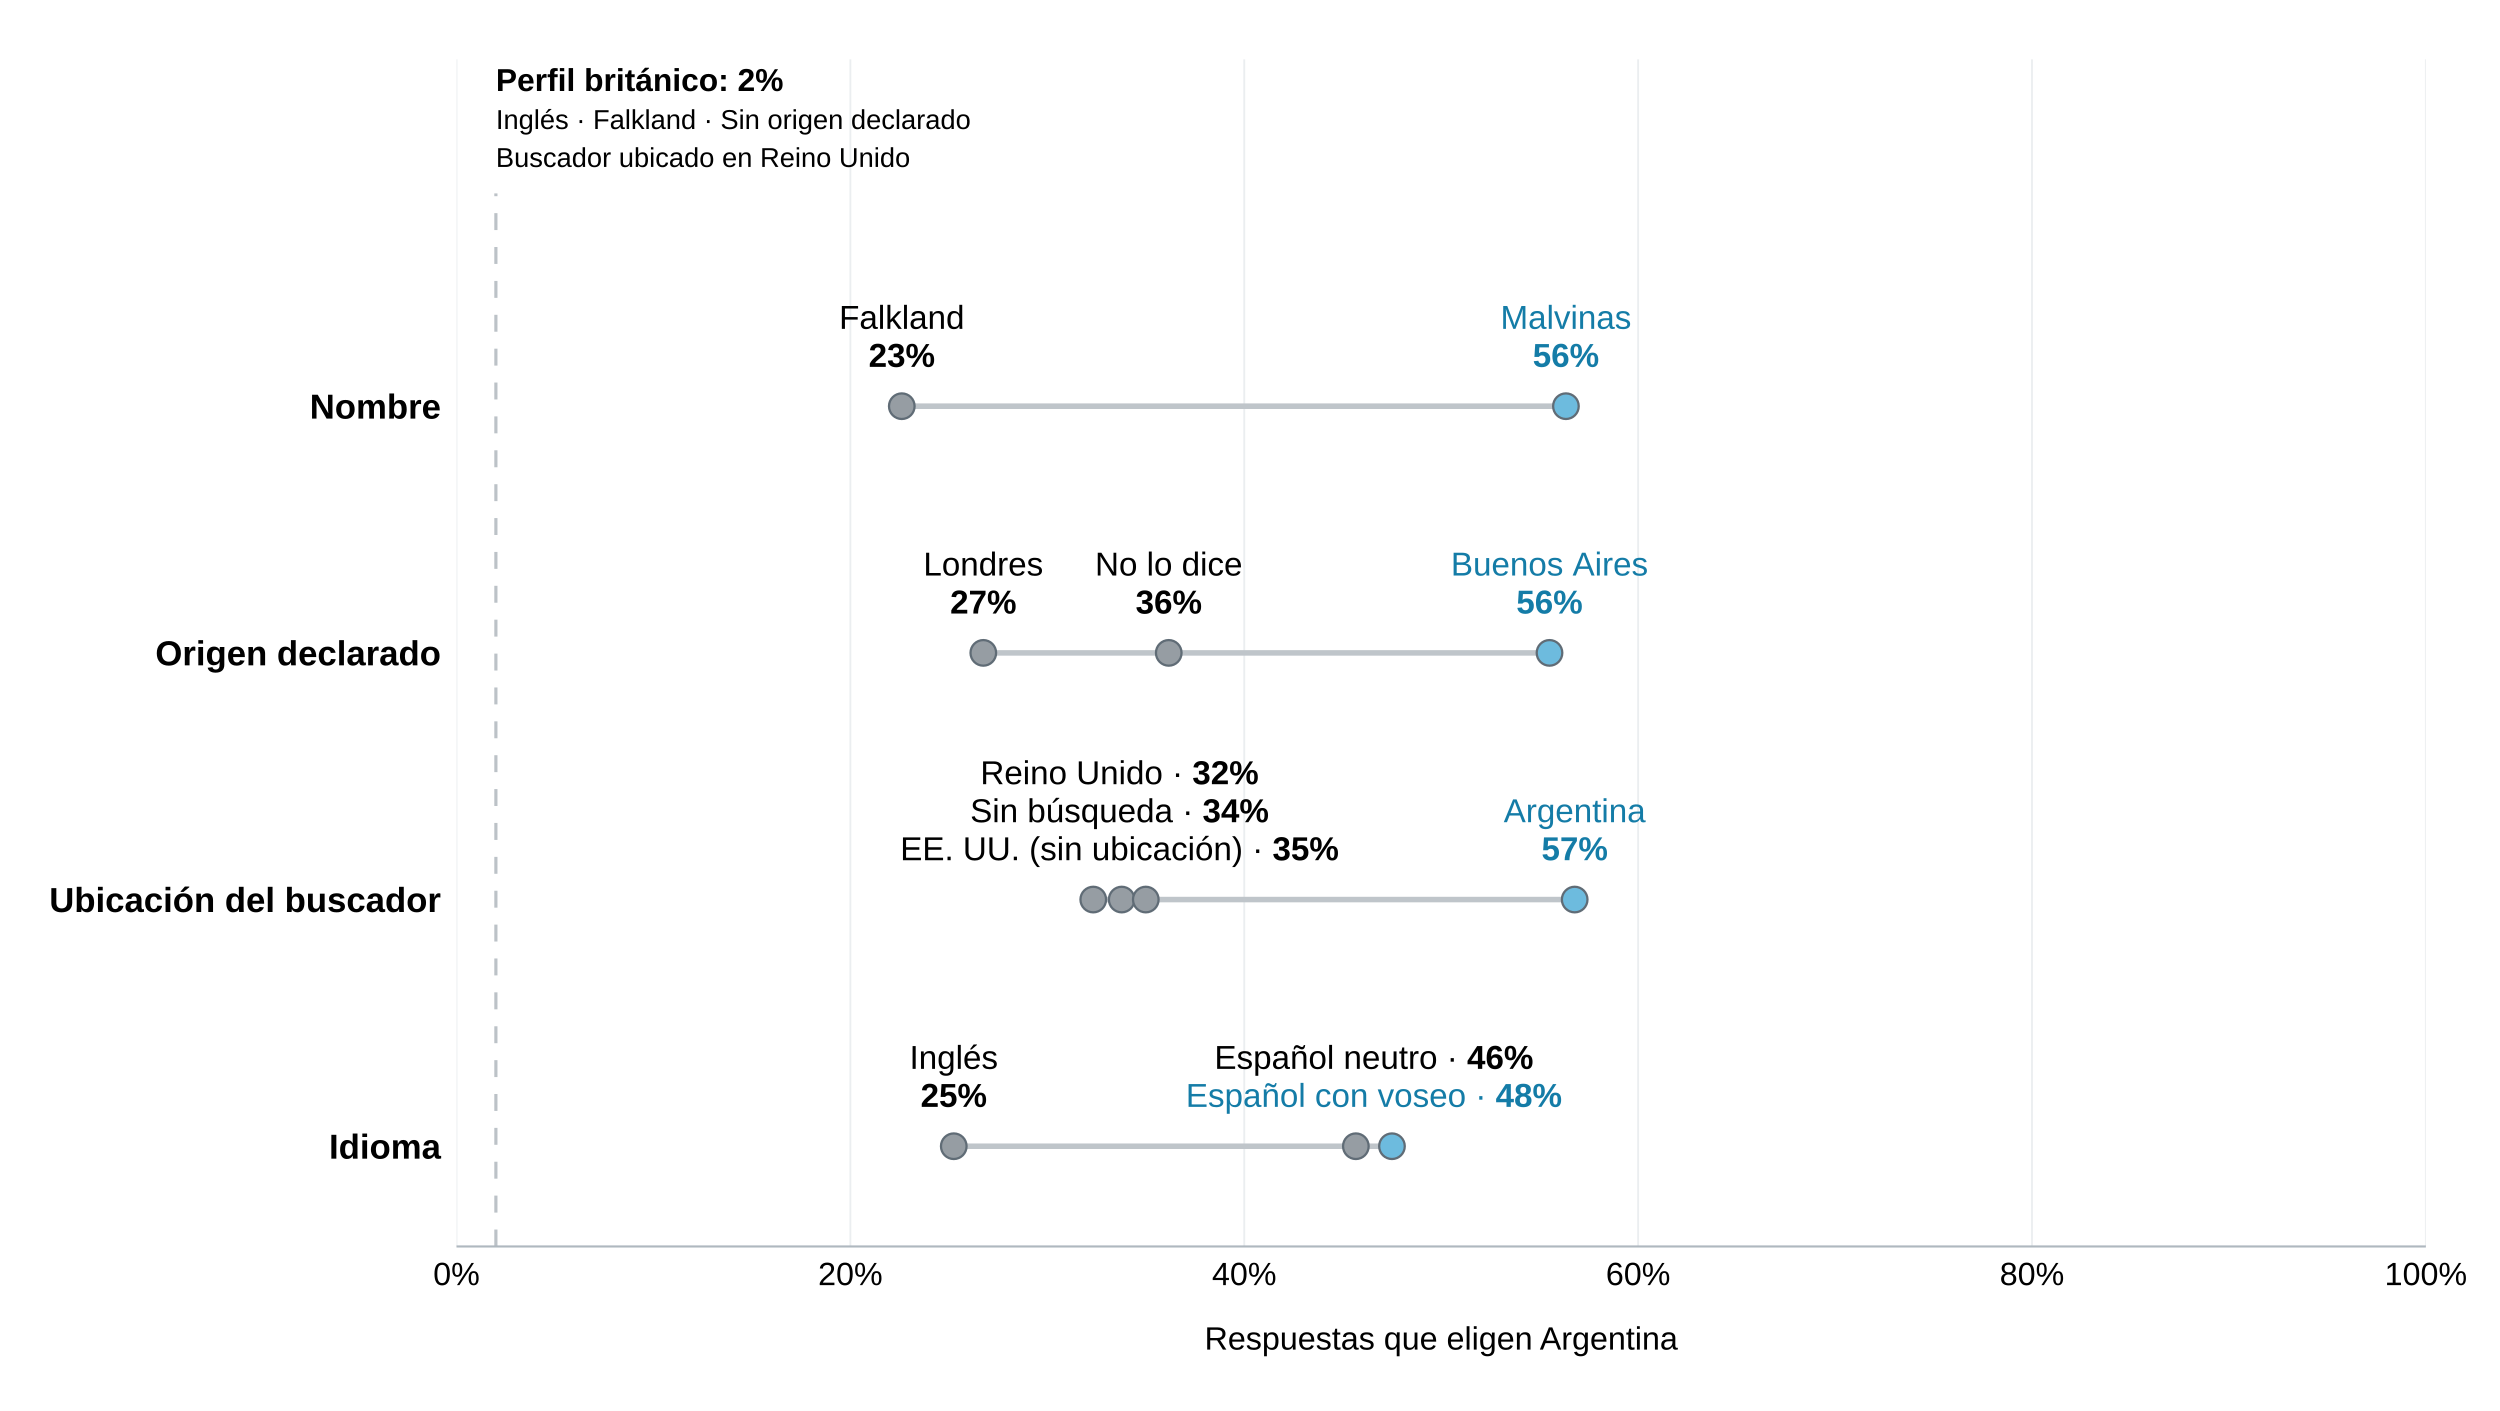
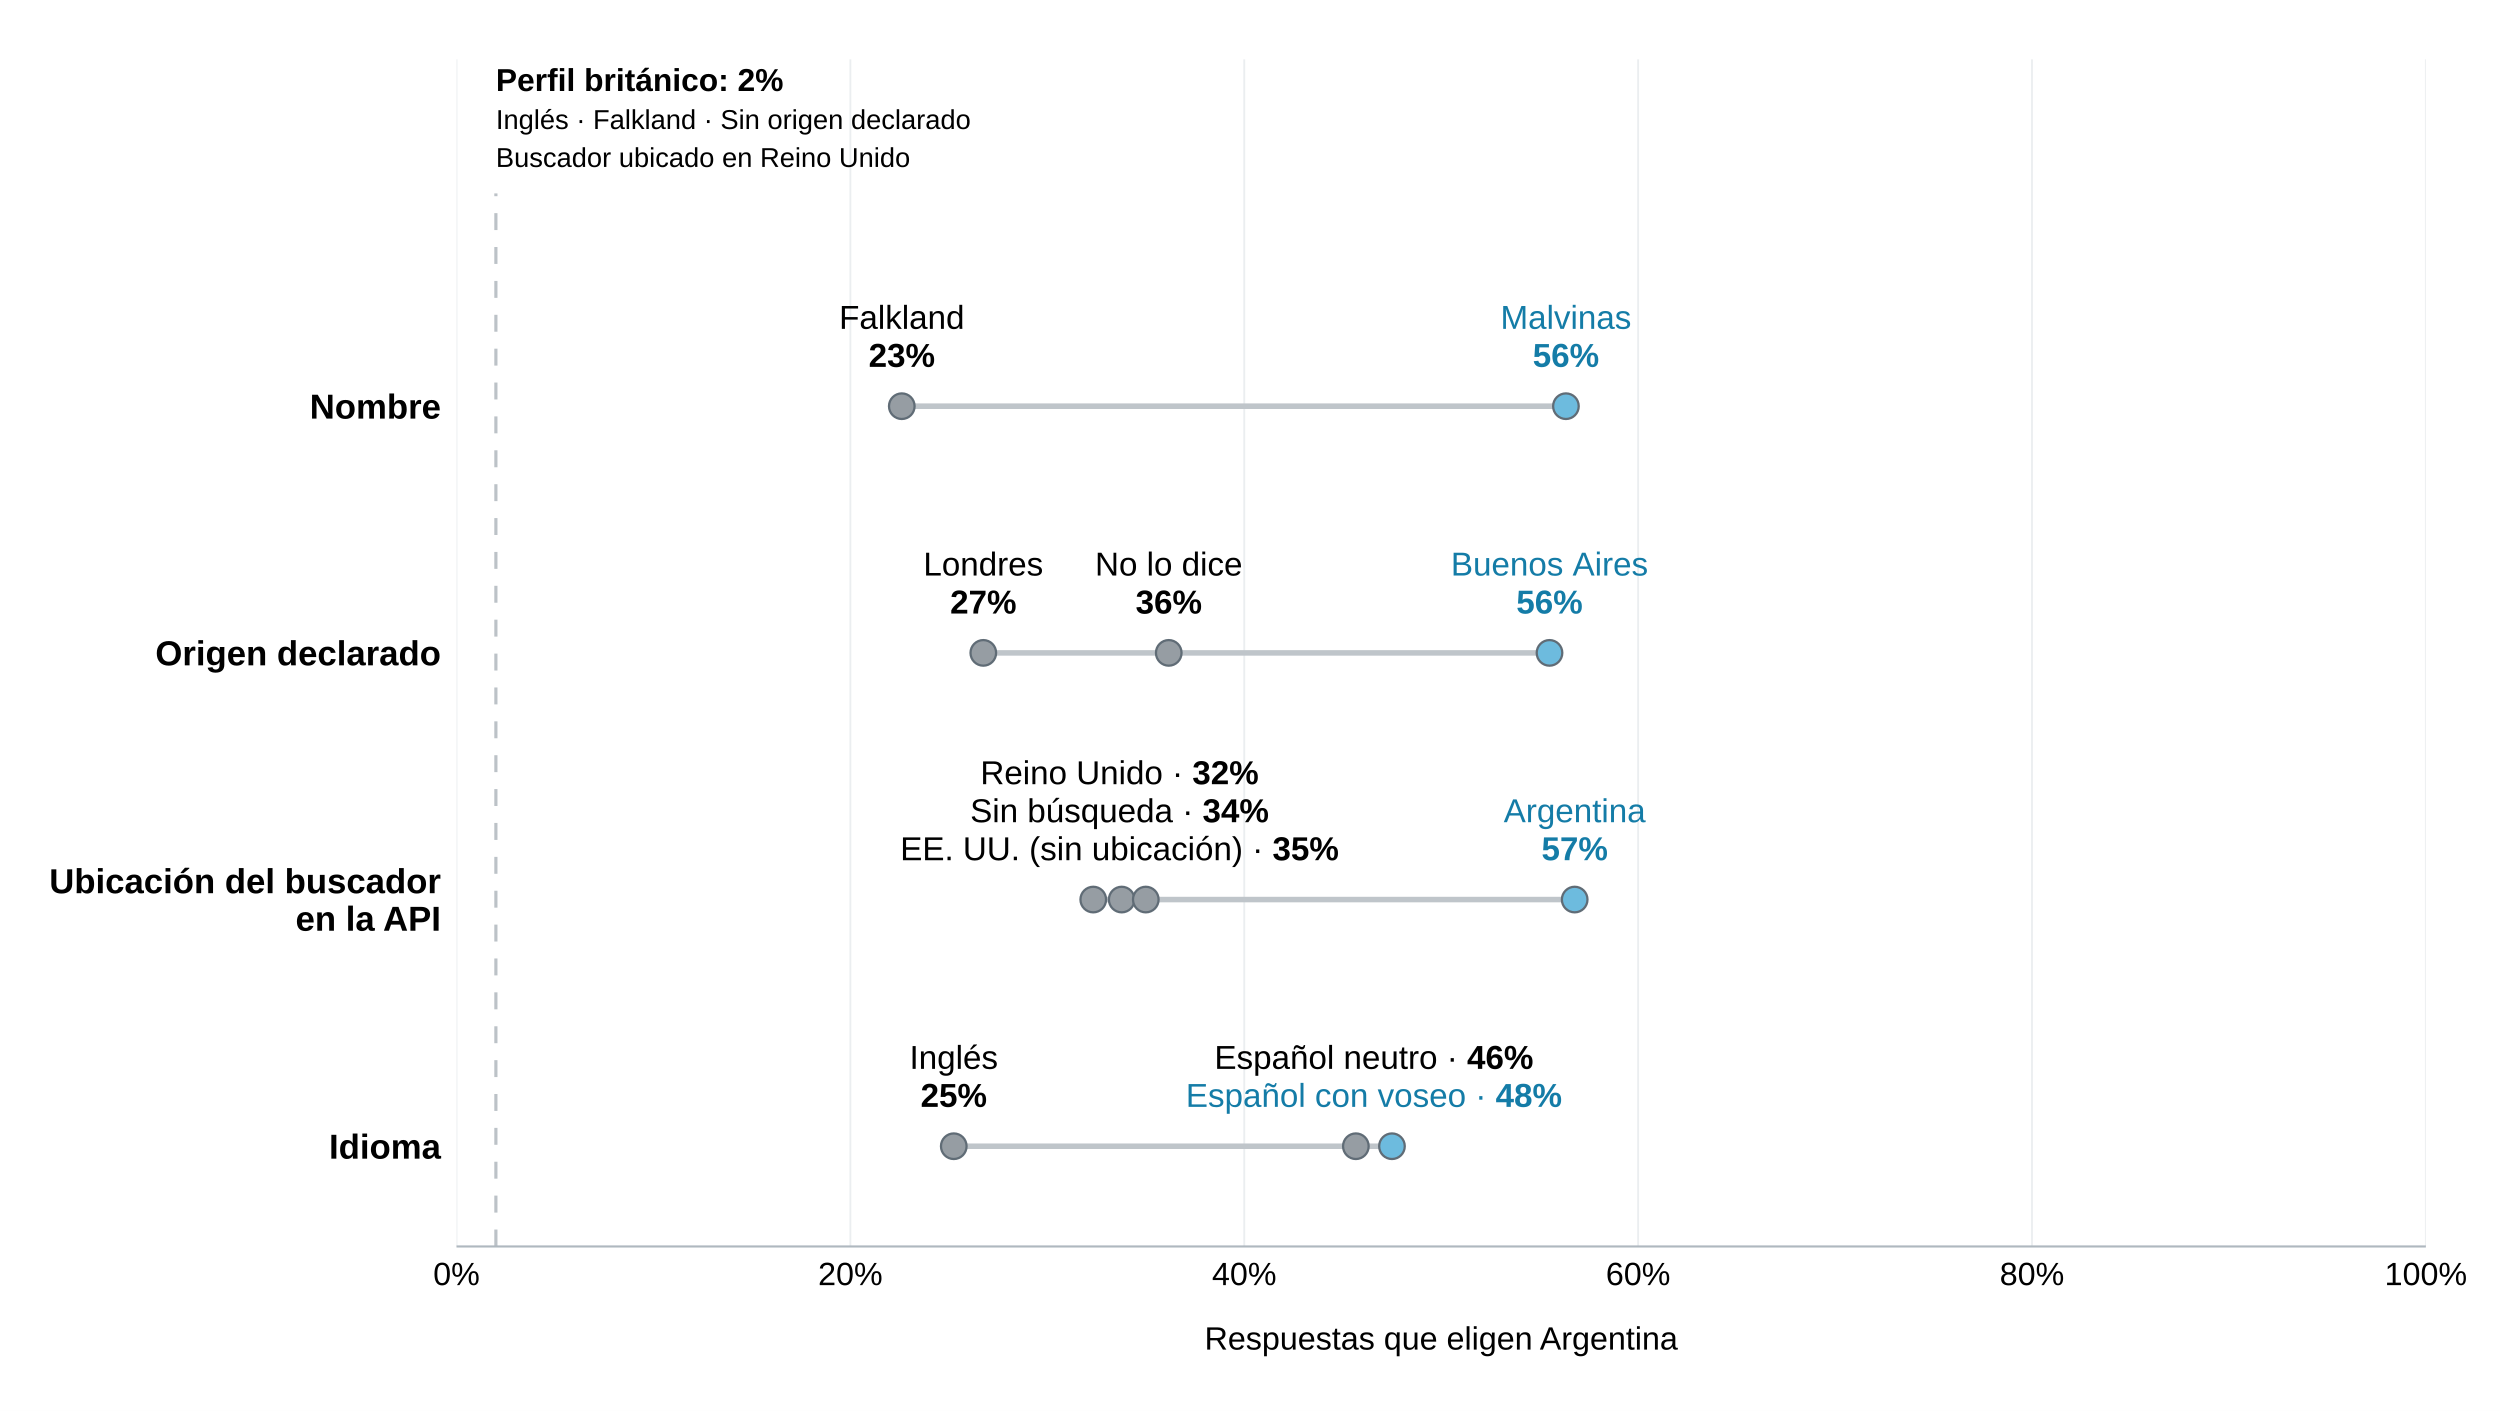
<svg xmlns="http://www.w3.org/2000/svg" width="1008.00pt" height="568.80pt" viewBox="0 0 1008.00 568.80">
  <g class="svglite">
    <defs>
      <style type="text/css">
    .svglite line, .svglite polyline, .svglite polygon, .svglite path, .svglite rect, .svglite circle {
      fill: none;
      stroke: #000000;
      stroke-linecap: round;
      stroke-linejoin: round;
      stroke-miterlimit: 10.00;
    }
    .svglite text {
      white-space: pre;
    }
    .svglite g.glyphgroup path {
      fill: inherit;
      stroke: none;
    }
  </style>
    </defs>
    <rect width="100%" height="100%" style="stroke: none; fill: #FFFFFF;" />
    <defs>
      <clipPath id="cpMC4wMHwxMDA4LjAwfDAuMDB8NTY4Ljgw">
        <rect x="0.00" y="0.00" width="1008.00" height="568.80" />
      </clipPath>
    </defs>
    <g clip-path="url(#cpMC4wMHwxMDA4LjAwfDAuMDB8NTY4Ljgw)">
      <rect x="0.00" y="0.00" width="1008.00" height="568.80" style="stroke-width: 1.36; stroke: none; fill: #FFFFFF;" />
    </g>
    <defs>
      <clipPath id="cpMTg0LjA2fDk3OC4xMXwyMy45MXw1MDIuNTc=">
        <rect x="184.06" y="23.91" width="794.05" height="478.66" />
      </clipPath>
    </defs>
    <g clip-path="url(#cpMTg0LjA2fDk3OC4xMXwyMy45MXw1MDIuNTc=)">
      <polyline points="184.06,502.57 184.06,23.91 " style="stroke-width: 0.75; stroke: #EBEEF0; stroke-linecap: butt;" />
      <polyline points="342.87,502.57 342.87,23.91 " style="stroke-width: 0.75; stroke: #EBEEF0; stroke-linecap: butt;" />
      <polyline points="501.68,502.57 501.68,23.91 " style="stroke-width: 0.75; stroke: #EBEEF0; stroke-linecap: butt;" />
      <polyline points="660.49,502.57 660.49,23.91 " style="stroke-width: 0.75; stroke: #EBEEF0; stroke-linecap: butt;" />
      <polyline points="819.30,502.57 819.30,23.91 " style="stroke-width: 0.75; stroke: #EBEEF0; stroke-linecap: butt;" />
      <polyline points="978.11,502.57 978.11,23.91 " style="stroke-width: 0.75; stroke: #EBEEF0; stroke-linecap: butt;" />
      <line x1="199.94" y1="502.57" x2="199.94" y2="77.99" style="stroke-width: 1.28; stroke: #BCC2C7; stroke-dasharray: 6.83,6.83; stroke-linecap: butt;" />
      <line x1="363.60" y1="163.78" x2="631.38" y2="163.78" style="stroke-width: 2.24; stroke: #BFC5CA;" />
      <line x1="396.47" y1="263.24" x2="624.76" y2="263.24" style="stroke-width: 2.24; stroke: #BFC5CA;" />
      <line x1="440.80" y1="362.70" x2="634.91" y2="362.70" style="stroke-width: 2.24; stroke: #BFC5CA;" />
      <line x1="384.56" y1="462.16" x2="561.24" y2="462.16" style="stroke-width: 2.24; stroke: #BFC5CA;" />
      <circle cx="363.60" cy="163.78" r="5.16" style="stroke-width: 0.92; stroke: #606C76; fill: #969DA3;" />
      <circle cx="631.38" cy="163.78" r="5.16" style="stroke-width: 0.92; stroke: #606C76; fill: #6DBBDE;" />
      <circle cx="396.47" cy="263.24" r="5.16" style="stroke-width: 0.92; stroke: #606C76; fill: #969DA3;" />
      <circle cx="471.24" cy="263.24" r="5.16" style="stroke-width: 0.92; stroke: #606C76; fill: #969DA3;" />
      <circle cx="624.76" cy="263.24" r="5.16" style="stroke-width: 0.92; stroke: #606C76; fill: #6DBBDE;" />
      <circle cx="440.80" cy="362.70" r="5.16" style="stroke-width: 0.92; stroke: #606C76; fill: #969DA3;" />
      <circle cx="452.27" cy="362.70" r="5.16" style="stroke-width: 0.92; stroke: #606C76; fill: #969DA3;" />
      <circle cx="461.98" cy="362.70" r="5.16" style="stroke-width: 0.92; stroke: #606C76; fill: #969DA3;" />
      <circle cx="634.91" cy="362.70" r="5.16" style="stroke-width: 0.92; stroke: #606C76; fill: #6DBBDE;" />
      <circle cx="384.56" cy="462.16" r="5.16" style="stroke-width: 0.92; stroke: #606C76; fill: #969DA3;" />
      <circle cx="546.68" cy="462.16" r="5.16" style="stroke-width: 0.92; stroke: #606C76; fill: #969DA3;" />
      <circle cx="561.24" cy="462.16" r="5.16" style="stroke-width: 0.92; stroke: #606C76; fill: #6DBBDE;" />
      <text x="338.34" y="132.59" style="font-size: 13.37px; font-family: &quot;Arial&quot;;" textLength="50.53px" lengthAdjust="spacingAndGlyphs">Falkland</text>
      <text x="350.23" y="147.92" style="font-size: 13.37px; font-weight: bold; font-family: &quot;Arial&quot;;" textLength="26.75px" lengthAdjust="spacingAndGlyphs">23%</text>
      <text x="605.00" y="132.59" style="font-size: 13.37px;fill: #147CA7; font-family: &quot;Arial&quot;;" textLength="52.75px" lengthAdjust="spacingAndGlyphs">Malvinas</text>
      <text x="618.00" y="147.92" style="font-size: 13.37px; font-weight: bold;fill: #147CA7; font-family: &quot;Arial&quot;;" textLength="26.75px" lengthAdjust="spacingAndGlyphs">56%</text>
      <text x="372.31" y="232.06" style="font-size: 13.37px; font-family: &quot;Arial&quot;;" textLength="48.33px" lengthAdjust="spacingAndGlyphs">Londres</text>
      <text x="383.09" y="247.38" style="font-size: 13.37px; font-weight: bold; font-family: &quot;Arial&quot;;" textLength="26.75px" lengthAdjust="spacingAndGlyphs">27%</text>
      <text x="441.52" y="232.06" style="font-size: 13.37px; font-family: &quot;Arial&quot;;" textLength="17.08px" lengthAdjust="spacingAndGlyphs">No</text>
      <text x="462.31" y="232.06" style="font-size: 13.37px; font-family: &quot;Arial&quot;;" textLength="10.41px" lengthAdjust="spacingAndGlyphs">lo</text>
      <text x="476.44" y="232.06" style="font-size: 13.37px; font-family: &quot;Arial&quot;;" textLength="24.53px" lengthAdjust="spacingAndGlyphs">dice</text>
      <text x="457.87" y="247.38" style="font-size: 13.37px; font-weight: bold; font-family: &quot;Arial&quot;;" textLength="26.75px" lengthAdjust="spacingAndGlyphs">36%</text>
      <text x="585.00" y="232.06" style="font-size: 13.37px;fill: #147CA7; font-family: &quot;Arial&quot;;" textLength="45.34px" lengthAdjust="spacingAndGlyphs">Buenos</text>
      <text x="634.06" y="232.06" style="font-size: 13.37px;fill: #147CA7; font-family: &quot;Arial&quot;;" textLength="30.45px" lengthAdjust="spacingAndGlyphs">Aires</text>
      <text x="611.38" y="247.38" style="font-size: 13.37px; font-weight: bold;fill: #147CA7; font-family: &quot;Arial&quot;;" textLength="26.75px" lengthAdjust="spacingAndGlyphs">56%</text>
      <text x="395.29" y="316.19" style="font-size: 13.37px; font-family: &quot;Arial&quot;;" textLength="34.92px" lengthAdjust="spacingAndGlyphs">Reino</text>
      <text x="433.93" y="316.19" style="font-size: 13.37px; font-family: &quot;Arial&quot;;" textLength="34.92px" lengthAdjust="spacingAndGlyphs">Unido</text>
      <text x="472.57" y="316.19" style="font-size: 13.37px; font-family: &quot;Arial&quot;;" textLength="4.45px" lengthAdjust="spacingAndGlyphs">·</text>
      <text x="480.74" y="316.19" style="font-size: 13.37px; font-weight: bold; font-family: &quot;Arial&quot;;" textLength="26.75px" lengthAdjust="spacingAndGlyphs">32%</text>
      <text x="391.18" y="331.52" style="font-size: 13.37px; font-family: &quot;Arial&quot;;" textLength="19.31px" lengthAdjust="spacingAndGlyphs">Sin</text>
      <text x="414.21" y="331.52" style="font-size: 13.37px; font-family: &quot;Arial&quot;;" textLength="58.75px" lengthAdjust="spacingAndGlyphs">búsqueda</text>
      <text x="476.68" y="331.52" style="font-size: 13.37px; font-family: &quot;Arial&quot;;" textLength="4.45px" lengthAdjust="spacingAndGlyphs">·</text>
      <text x="484.85" y="331.52" style="font-size: 13.37px; font-weight: bold; font-family: &quot;Arial&quot;;" textLength="26.75px" lengthAdjust="spacingAndGlyphs">34%</text>
      <text x="362.98" y="346.84" style="font-size: 13.37px; font-family: &quot;Arial&quot;;" textLength="21.53px" lengthAdjust="spacingAndGlyphs">EE.</text>
      <text x="388.23" y="346.84" style="font-size: 13.37px; font-family: &quot;Arial&quot;;" textLength="23.00px" lengthAdjust="spacingAndGlyphs">UU.</text>
      <text x="414.95" y="346.84" style="font-size: 13.37px; font-family: &quot;Arial&quot;;" textLength="21.55px" lengthAdjust="spacingAndGlyphs">(sin</text>
      <text x="440.21" y="346.84" style="font-size: 13.37px; font-family: &quot;Arial&quot;;" textLength="60.95px" lengthAdjust="spacingAndGlyphs">ubicación)</text>
      <text x="504.88" y="346.84" style="font-size: 13.37px; font-family: &quot;Arial&quot;;" textLength="4.45px" lengthAdjust="spacingAndGlyphs">·</text>
      <text x="513.06" y="346.84" style="font-size: 13.37px; font-weight: bold; font-family: &quot;Arial&quot;;" textLength="26.75px" lengthAdjust="spacingAndGlyphs">35%</text>
      <text x="606.29" y="331.52" style="font-size: 13.37px;fill: #147CA7; font-family: &quot;Arial&quot;;" textLength="57.23px" lengthAdjust="spacingAndGlyphs">Argentina</text>
      <text x="621.53" y="346.84" style="font-size: 13.37px; font-weight: bold;fill: #147CA7; font-family: &quot;Arial&quot;;" textLength="26.75px" lengthAdjust="spacingAndGlyphs">57%</text>
      <text x="366.72" y="430.98" style="font-size: 13.37px; font-family: &quot;Arial&quot;;" textLength="35.69px" lengthAdjust="spacingAndGlyphs">Inglés</text>
      <text x="371.18" y="446.30" style="font-size: 13.37px; font-weight: bold; font-family: &quot;Arial&quot;;" textLength="26.75px" lengthAdjust="spacingAndGlyphs">25%</text>
      <text x="489.66" y="430.98" style="font-size: 13.37px; font-family: &quot;Arial&quot;;" textLength="48.31px" lengthAdjust="spacingAndGlyphs">Español</text>
      <text x="541.69" y="430.98" style="font-size: 13.37px; font-family: &quot;Arial&quot;;" textLength="37.92px" lengthAdjust="spacingAndGlyphs">neutro</text>
      <text x="583.33" y="430.98" style="font-size: 13.37px; font-family: &quot;Arial&quot;;" textLength="4.45px" lengthAdjust="spacingAndGlyphs">·</text>
      <text x="591.50" y="430.98" style="font-size: 13.37px; font-weight: bold; font-family: &quot;Arial&quot;;" textLength="26.75px" lengthAdjust="spacingAndGlyphs">46%</text>
      <text x="478.14" y="446.30" style="font-size: 13.37px;fill: #147CA7; font-family: &quot;Arial&quot;;" textLength="48.31px" lengthAdjust="spacingAndGlyphs">Español</text>
      <text x="530.17" y="446.30" style="font-size: 13.37px;fill: #147CA7; font-family: &quot;Arial&quot;;" textLength="21.56px" lengthAdjust="spacingAndGlyphs">con</text>
      <text x="555.45" y="446.30" style="font-size: 13.37px;fill: #147CA7; font-family: &quot;Arial&quot;;" textLength="35.69px" lengthAdjust="spacingAndGlyphs">voseo</text>
      <text x="594.85" y="446.30" style="font-size: 13.37px;fill: #147CA7; font-family: &quot;Arial&quot;;" textLength="4.45px" lengthAdjust="spacingAndGlyphs">·</text>
      <text x="603.03" y="446.30" style="font-size: 13.37px; font-weight: bold;fill: #147CA7; font-family: &quot;Arial&quot;;" textLength="26.75px" lengthAdjust="spacingAndGlyphs">48%</text>
      <text x="199.94" y="36.70" style="font-size: 12.80px; font-weight: bold; font-family: &quot;Arial&quot;;" textLength="32.02px" lengthAdjust="spacingAndGlyphs">Perfil</text>
      <text x="235.52" y="36.70" style="font-size: 12.80px; font-weight: bold; font-family: &quot;Arial&quot;;" textLength="58.30px" lengthAdjust="spacingAndGlyphs">británico:</text>
      <text x="297.38" y="36.70" style="font-size: 12.80px; font-weight: bold; font-family: &quot;Arial&quot;;" textLength="18.48px" lengthAdjust="spacingAndGlyphs">2%</text>
      <text x="199.94" y="52.01" style="font-size: 11.00px; font-family: &quot;Arial&quot;;" textLength="29.38px" lengthAdjust="spacingAndGlyphs">Inglés</text>
      <text x="232.38" y="52.01" style="font-size: 11.00px; font-family: &quot;Arial&quot;;" textLength="3.66px" lengthAdjust="spacingAndGlyphs">·</text>
      <text x="239.10" y="52.01" style="font-size: 11.00px; font-family: &quot;Arial&quot;;" textLength="41.59px" lengthAdjust="spacingAndGlyphs">Falkland</text>
      <text x="283.75" y="52.01" style="font-size: 11.00px; font-family: &quot;Arial&quot;;" textLength="3.66px" lengthAdjust="spacingAndGlyphs">·</text>
      <text x="290.47" y="52.01" style="font-size: 11.00px; font-family: &quot;Arial&quot;;" textLength="15.91px" lengthAdjust="spacingAndGlyphs">Sin</text>
      <text x="309.44" y="52.01" style="font-size: 11.00px; font-family: &quot;Arial&quot;;" textLength="30.59px" lengthAdjust="spacingAndGlyphs">origen</text>
      <text x="343.10" y="52.01" style="font-size: 11.00px; font-family: &quot;Arial&quot;;" textLength="48.34px" lengthAdjust="spacingAndGlyphs">declarado</text>
      <text x="199.94" y="67.32" style="font-size: 11.00px; font-family: &quot;Arial&quot;;" textLength="46.50px" lengthAdjust="spacingAndGlyphs">Buscador</text>
      <text x="249.50" y="67.32" style="font-size: 11.00px; font-family: &quot;Arial&quot;;" textLength="38.56px" lengthAdjust="spacingAndGlyphs">ubicado</text>
      <text x="291.13" y="67.32" style="font-size: 11.00px; font-family: &quot;Arial&quot;;" textLength="12.25px" lengthAdjust="spacingAndGlyphs">en</text>
      <text x="306.44" y="67.32" style="font-size: 11.00px; font-family: &quot;Arial&quot;;" textLength="28.75px" lengthAdjust="spacingAndGlyphs">Reino</text>
      <text x="338.25" y="67.32" style="font-size: 11.00px; font-family: &quot;Arial&quot;;" textLength="28.75px" lengthAdjust="spacingAndGlyphs">Unido</text>
    </g>
    <g clip-path="url(#cpMC4wMHwxMDA4LjAwfDAuMDB8NTY4Ljgw)">
      <text x="177.78" y="168.79" text-anchor="end" style="font-size: 14.00px; font-weight: bold; font-family: &quot;Arial&quot;;" textLength="52.89px" lengthAdjust="spacingAndGlyphs">Nombre</text>
      <text x="177.78" y="268.25" text-anchor="end" style="font-size: 14.00px; font-weight: bold; font-family: &quot;Arial&quot;;" textLength="115.11px" lengthAdjust="spacingAndGlyphs">Origen declarado</text>
-       <text x="177.78" y="367.71" text-anchor="end" style="font-size: 14.00px; font-weight: bold; font-family: &quot;Arial&quot;;" textLength="157.86px" lengthAdjust="spacingAndGlyphs">Ubicación del buscador</text>
+       <text x="177.78" y="360.15" text-anchor="end" style="font-size: 14.00px; font-weight: bold; font-family: &quot;Arial&quot;;" textLength="157.86px" lengthAdjust="spacingAndGlyphs">Ubicación del buscador</text>
+       <text x="177.78" y="375.27" text-anchor="end" style="font-size: 14.00px; font-weight: bold; font-family: &quot;Arial&quot;;" textLength="58.61px" lengthAdjust="spacingAndGlyphs">en la API</text>
      <text x="177.78" y="467.17" text-anchor="end" style="font-size: 14.00px; font-weight: bold; font-family: &quot;Arial&quot;;" textLength="45.11px" lengthAdjust="spacingAndGlyphs">Idioma</text>
      <polyline points="184.06,502.57 978.11,502.57 " style="stroke-width: 0.85; stroke: #AFB8BF; stroke-linecap: butt;" />
      <text x="184.06" y="518.15" text-anchor="middle" style="font-size: 13.00px; font-family: &quot;Arial&quot;;" textLength="18.80px" lengthAdjust="spacingAndGlyphs">0%</text>
      <text x="342.87" y="518.15" text-anchor="middle" style="font-size: 13.00px; font-family: &quot;Arial&quot;;" textLength="26.03px" lengthAdjust="spacingAndGlyphs">20%</text>
      <text x="501.68" y="518.15" text-anchor="middle" style="font-size: 13.00px; font-family: &quot;Arial&quot;;" textLength="26.03px" lengthAdjust="spacingAndGlyphs">40%</text>
      <text x="660.49" y="518.15" text-anchor="middle" style="font-size: 13.00px; font-family: &quot;Arial&quot;;" textLength="26.03px" lengthAdjust="spacingAndGlyphs">60%</text>
      <text x="819.30" y="518.15" text-anchor="middle" style="font-size: 13.00px; font-family: &quot;Arial&quot;;" textLength="26.03px" lengthAdjust="spacingAndGlyphs">80%</text>
      <text x="978.11" y="518.15" text-anchor="middle" style="font-size: 13.00px; font-family: &quot;Arial&quot;;" textLength="33.27px" lengthAdjust="spacingAndGlyphs">100%</text>
      <text x="581.09" y="544.15" text-anchor="middle" style="font-size: 13.00px; font-family: &quot;Arial&quot;;" textLength="190.88px" lengthAdjust="spacingAndGlyphs">Respuestas que eligen Argentina</text>
    </g>
  </g>
</svg>
